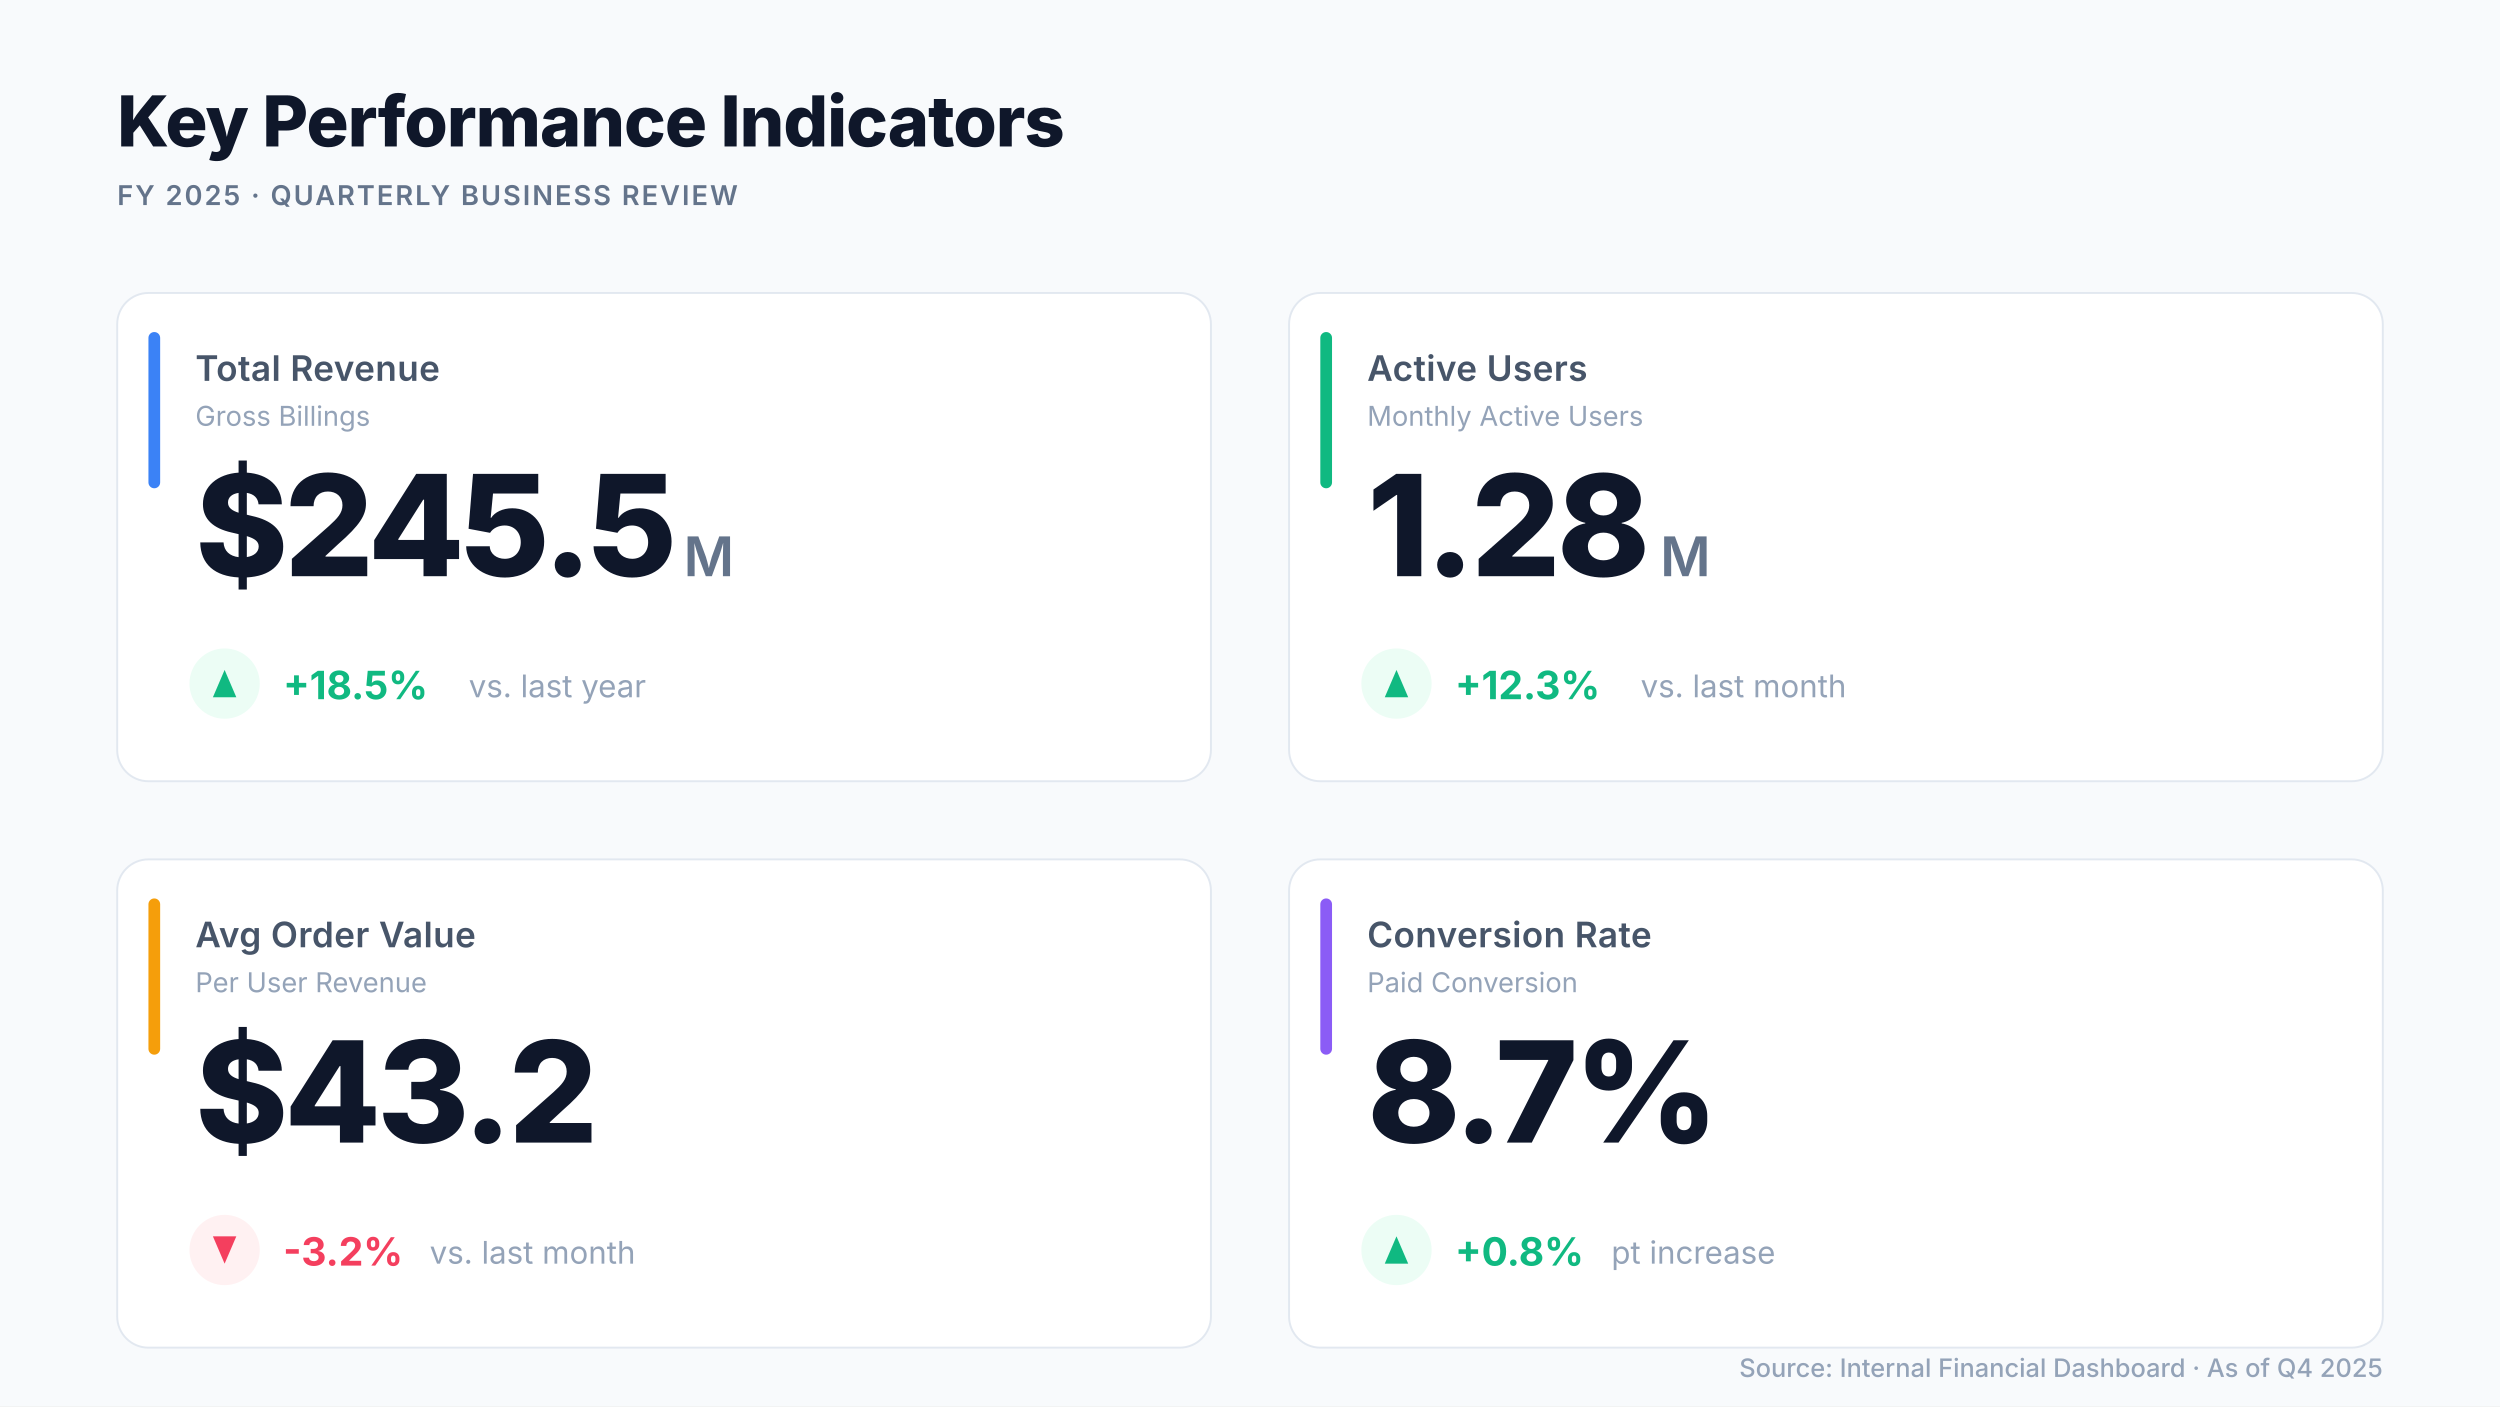
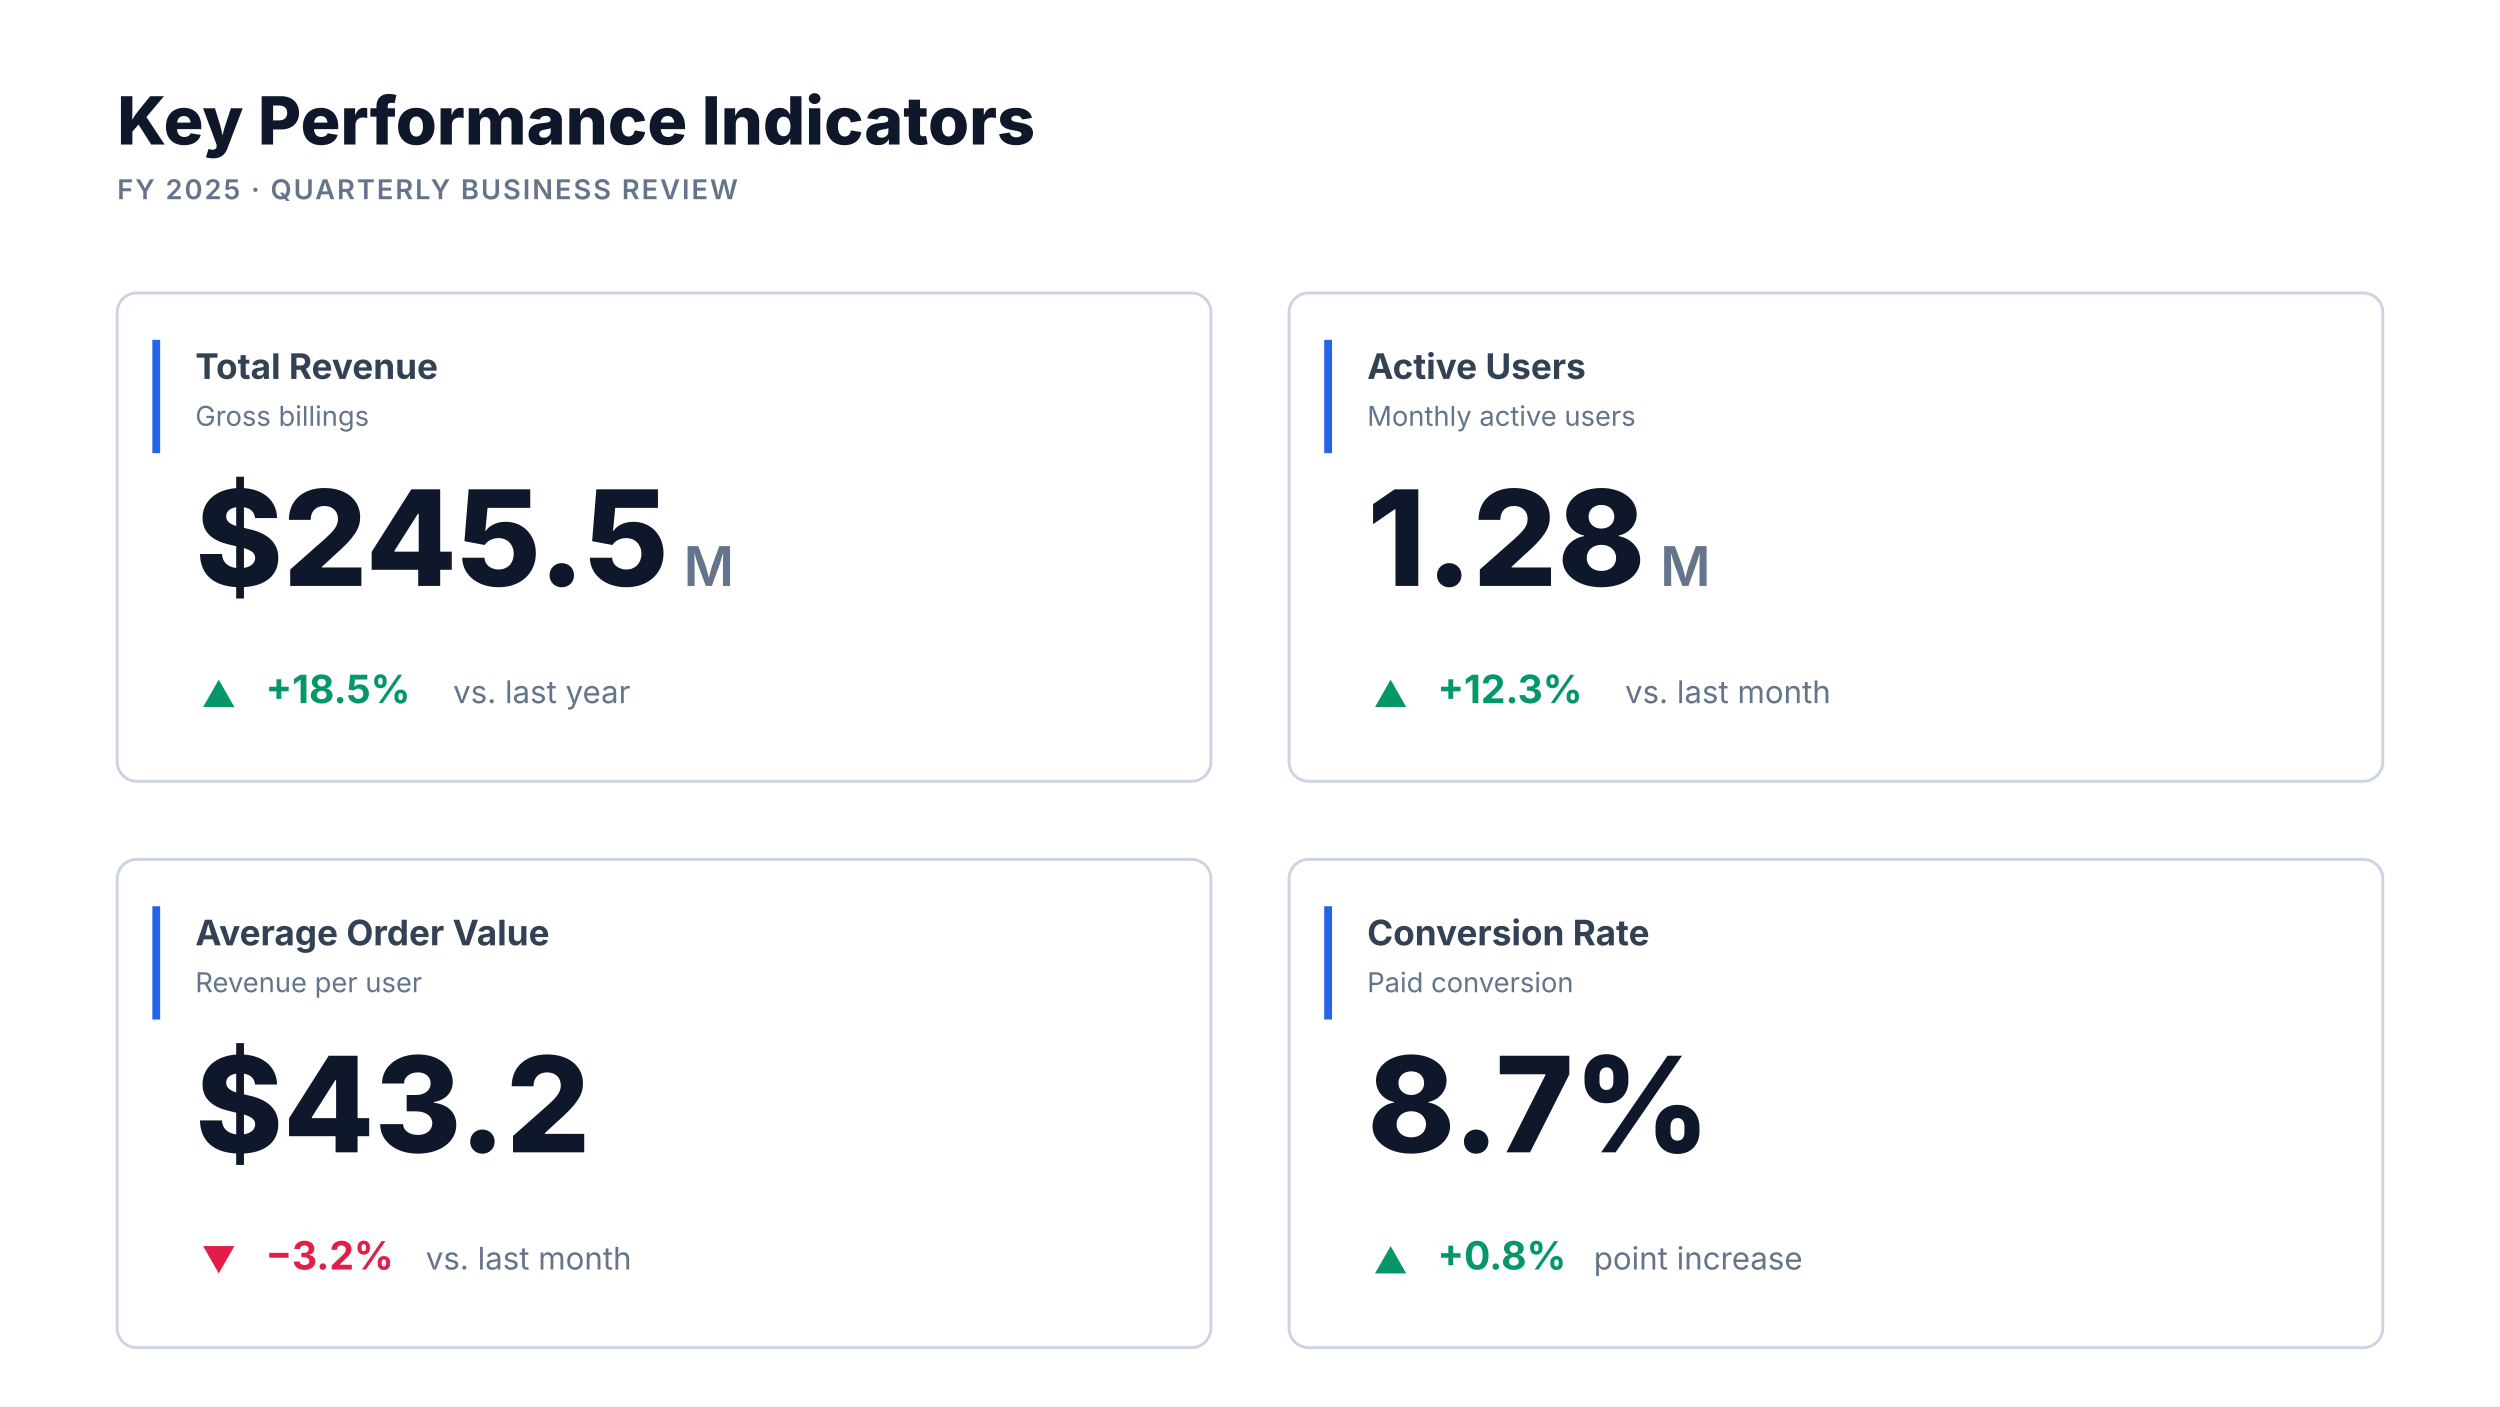
- <svg xmlns="http://www.w3.org/2000/svg" viewBox="0 0 1280 720" width="1280" height="720">
-   <rect width="1280" height="720" fill="#F8FAFC" />
-   <text x="60" y="75" font-family="-apple-system, BlinkMacSystemFont, 'Segoe UI', sans-serif" font-size="36" font-weight="800" fill="#0F172A" letter-spacing="-0.5">Key Performance Indicators</text>
-   <text x="60" y="105" font-family="-apple-system, BlinkMacSystemFont, 'Segoe UI', sans-serif" font-size="14" font-weight="600" fill="#64748B" letter-spacing="1">FY 2025 · QUARTERLY BUSINESS REVIEW</text>
-   <g id="revenue-kpi-card">
-     <rect x="60" y="150" width="560" height="250" rx="16" fill="#FFFFFF" stroke="#E2E8F0" stroke-width="1" />
-     <rect x="76" y="170" width="6" height="80" rx="3" fill="#3B82F6" />
-     <text x="100" y="195" font-family="-apple-system, BlinkMacSystemFont, 'Segoe UI', sans-serif" font-size="18" font-weight="600" fill="#475569" letter-spacing="0.2">Total Revenue</text>
-     <text x="100" y="218" font-family="-apple-system, BlinkMacSystemFont, 'Segoe UI', sans-serif" font-size="14" fill="#94A3B8">Gross Billings</text>
-     <text x="100" y="295" font-family="-apple-system, BlinkMacSystemFont, 'Segoe UI', sans-serif" font-size="72" font-weight="800" fill="#0F172A" letter-spacing="-2">$245.5</text>
-     <text x="350" y="295" font-family="-apple-system, BlinkMacSystemFont, 'Segoe UI', sans-serif" font-size="28" font-weight="600" fill="#64748B">M</text>
-     <circle cx="115" cy="350" r="18" fill="#ECFDF5" />
-     <polygon points="115,343 121,357 109,357" fill="#10B981" />
-     <text x="145" y="358" font-family="-apple-system, BlinkMacSystemFont, 'Segoe UI', sans-serif" font-size="20" font-weight="700" fill="#10B981">+18.5%</text>
-     <text x="240" y="357" font-family="-apple-system, BlinkMacSystemFont, 'Segoe UI', sans-serif" font-size="16" fill="#94A3B8">vs. last year</text>
+ <svg xmlns="http://www.w3.org/2000/svg" viewBox="0 0 1280 720" width="1280" height="720" font-family="-apple-system, BlinkMacSystemFont, 'Segoe UI', 'PingFang SC', 'Microsoft YaHei', sans-serif">
+   <rect width="1280" height="720" fill="#FFFFFF" />
+   <g id="header" data-pptx-bounds="60 38 1160 72">
+     <text x="60" y="74" font-size="34" font-weight="800" fill="#0F172A">Key Performance Indicators</text>
+     <text x="60" y="102" font-size="14" font-weight="600" fill="#64748B" letter-spacing="1">FY 2025 · QUARTERLY BUSINESS REVIEW</text>
  </g>
-   <g id="active-users-kpi-card">
-     <rect x="660" y="150" width="560" height="250" rx="16" fill="#FFFFFF" stroke="#E2E8F0" stroke-width="1" />
-     <rect x="676" y="170" width="6" height="80" rx="3" fill="#10B981" />
-     <text x="700" y="195" font-family="-apple-system, BlinkMacSystemFont, 'Segoe UI', sans-serif" font-size="18" font-weight="600" fill="#475569" letter-spacing="0.2">Active Users</text>
-     <text x="700" y="218" font-family="-apple-system, BlinkMacSystemFont, 'Segoe UI', sans-serif" font-size="14" fill="#94A3B8">Monthly Active Users</text>
-     <text x="700" y="295" font-family="-apple-system, BlinkMacSystemFont, 'Segoe UI', sans-serif" font-size="72" font-weight="800" fill="#0F172A" letter-spacing="-2">1.28</text>
-     <text x="850" y="295" font-family="-apple-system, BlinkMacSystemFont, 'Segoe UI', sans-serif" font-size="28" font-weight="600" fill="#64748B">M</text>
-     <circle cx="715" cy="350" r="18" fill="#ECFDF5" />
-     <polygon points="715,343 721,357 709,357" fill="#10B981" />
-     <text x="745" y="358" font-family="-apple-system, BlinkMacSystemFont, 'Segoe UI', sans-serif" font-size="20" font-weight="700" fill="#10B981">+12.3%</text>
-     <text x="840" y="357" font-family="-apple-system, BlinkMacSystemFont, 'Segoe UI', sans-serif" font-size="16" fill="#94A3B8">vs. last month</text>
+   <g id="kpi-card-1" data-pptx-bounds="60 150 560 250">
+     <rect x="60" y="150" width="560" height="250" rx="10" fill="#FFFFFF" stroke="#CBD5E1" stroke-width="1.5" />
+     <line x1="80" y1="174" x2="80" y2="232" stroke="#2563EB" stroke-width="4" />
+     <text x="100" y="194" font-size="18" font-weight="700" fill="#334155">Total Revenue</text>
+     <text x="100" y="218" font-size="14" fill="#64748B">Gross billings</text>
+     <text x="100" y="300" font-size="68" font-weight="800" fill="#0F172A">$245.5</text>
+     <text x="350" y="300" font-size="28" font-weight="600" fill="#64748B">M</text>
+     <polygon points="112,348 120,362 104,362" fill="#059669" />
+     <text x="136" y="360" font-size="20" font-weight="700" fill="#059669">+18.5%</text>
+     <text x="232" y="360" font-size="16" fill="#64748B">vs. last year</text>
  </g>
-   <g id="average-order-value-kpi-card">
-     <rect x="60" y="440" width="560" height="250" rx="16" fill="#FFFFFF" stroke="#E2E8F0" stroke-width="1" />
-     <rect x="76" y="460" width="6" height="80" rx="3" fill="#F59E0B" />
-     <text x="100" y="485" font-family="-apple-system, BlinkMacSystemFont, 'Segoe UI', sans-serif" font-size="18" font-weight="600" fill="#475569" letter-spacing="0.2">Avg Order Value</text>
-     <text x="100" y="508" font-family="-apple-system, BlinkMacSystemFont, 'Segoe UI', sans-serif" font-size="14" fill="#94A3B8">Per User Revenue</text>
-     <text x="100" y="585" font-family="-apple-system, BlinkMacSystemFont, 'Segoe UI', sans-serif" font-size="72" font-weight="800" fill="#0F172A" letter-spacing="-2">$43.2</text>
-     <circle cx="115" cy="640" r="18" fill="#FFF1F2" />
-     <polygon points="115,647 121,633 109,633" fill="#F43F5E" />
-     <text x="145" y="648" font-family="-apple-system, BlinkMacSystemFont, 'Segoe UI', sans-serif" font-size="20" font-weight="700" fill="#F43F5E">-3.2%</text>
-     <text x="220" y="647" font-family="-apple-system, BlinkMacSystemFont, 'Segoe UI', sans-serif" font-size="16" fill="#94A3B8">vs. last month</text>
+   <g id="kpi-card-2" data-pptx-bounds="660 150 560 250">
+     <rect x="660" y="150" width="560" height="250" rx="10" fill="#FFFFFF" stroke="#CBD5E1" stroke-width="1.5" />
+     <line x1="680" y1="174" x2="680" y2="232" stroke="#2563EB" stroke-width="4" />
+     <text x="700" y="194" font-size="18" font-weight="700" fill="#334155">Active Users</text>
+     <text x="700" y="218" font-size="14" fill="#64748B">Monthly active users</text>
+     <text x="700" y="300" font-size="68" font-weight="800" fill="#0F172A">1.28</text>
+     <text x="850" y="300" font-size="28" font-weight="600" fill="#64748B">M</text>
+     <polygon points="712,348 720,362 704,362" fill="#059669" />
+     <text x="736" y="360" font-size="20" font-weight="700" fill="#059669">+12.3%</text>
+     <text x="832" y="360" font-size="16" fill="#64748B">vs. last month</text>
  </g>
-   <g id="conversion-rate-kpi-card">
-     <rect x="660" y="440" width="560" height="250" rx="16" fill="#FFFFFF" stroke="#E2E8F0" stroke-width="1" />
-     <rect x="676" y="460" width="6" height="80" rx="3" fill="#8B5CF6" />
-     <text x="700" y="485" font-family="-apple-system, BlinkMacSystemFont, 'Segoe UI', sans-serif" font-size="18" font-weight="600" fill="#475569" letter-spacing="0.2">Conversion Rate</text>
-     <text x="700" y="508" font-family="-apple-system, BlinkMacSystemFont, 'Segoe UI', sans-serif" font-size="14" fill="#94A3B8">Paid Conversion</text>
-     <text x="700" y="585" font-family="-apple-system, BlinkMacSystemFont, 'Segoe UI', sans-serif" font-size="72" font-weight="800" fill="#0F172A" letter-spacing="-2">8.7%</text>
-     <circle cx="715" cy="640" r="18" fill="#ECFDF5" />
-     <polygon points="715,633 721,647 709,647" fill="#10B981" />
-     <text x="745" y="648" font-family="-apple-system, BlinkMacSystemFont, 'Segoe UI', sans-serif" font-size="20" font-weight="700" fill="#10B981">+0.8%</text>
-     <text x="825" y="647" font-family="-apple-system, BlinkMacSystemFont, 'Segoe UI', sans-serif" font-size="16" fill="#94A3B8">pt increase</text>
+   <g id="kpi-card-3" data-pptx-bounds="60 440 560 250">
+     <rect x="60" y="440" width="560" height="250" rx="10" fill="#FFFFFF" stroke="#CBD5E1" stroke-width="1.5" />
+     <line x1="80" y1="464" x2="80" y2="522" stroke="#2563EB" stroke-width="4" />
+     <text x="100" y="484" font-size="18" font-weight="700" fill="#334155">Average Order Value</text>
+     <text x="100" y="508" font-size="14" fill="#64748B">Revenue per user</text>
+     <text x="100" y="590" font-size="68" font-weight="800" fill="#0F172A">$43.2</text>
+     <polygon points="104,638 120,638 112,652" fill="#E11D48" />
+     <text x="136" y="650" font-size="20" font-weight="700" fill="#E11D48">−3.2%</text>
+     <text x="218" y="650" font-size="16" fill="#64748B">vs. last month</text>
  </g>
-   <text x="1220" y="705" font-family="-apple-system, BlinkMacSystemFont, 'Segoe UI', sans-serif" font-size="13" font-weight="500" fill="#94A3B8" text-anchor="end">Source: Internal Financial Dashboard · As of Q4 2025</text>
+   <g id="kpi-card-4" data-pptx-bounds="660 440 560 250">
+     <rect x="660" y="440" width="560" height="250" rx="10" fill="#FFFFFF" stroke="#CBD5E1" stroke-width="1.5" />
+     <line x1="680" y1="464" x2="680" y2="522" stroke="#2563EB" stroke-width="4" />
+     <text x="700" y="484" font-size="18" font-weight="700" fill="#334155">Conversion Rate</text>
+     <text x="700" y="508" font-size="14" fill="#64748B">Paid conversion</text>
+     <text x="700" y="590" font-size="68" font-weight="800" fill="#0F172A">8.7%</text>
+     <polygon points="712,638 720,652 704,652" fill="#059669" />
+     <text x="736" y="650" font-size="20" font-weight="700" fill="#059669">+0.8%</text>
+     <text x="816" y="650" font-size="16" fill="#64748B">point increase</text>
+   </g>
</svg>
